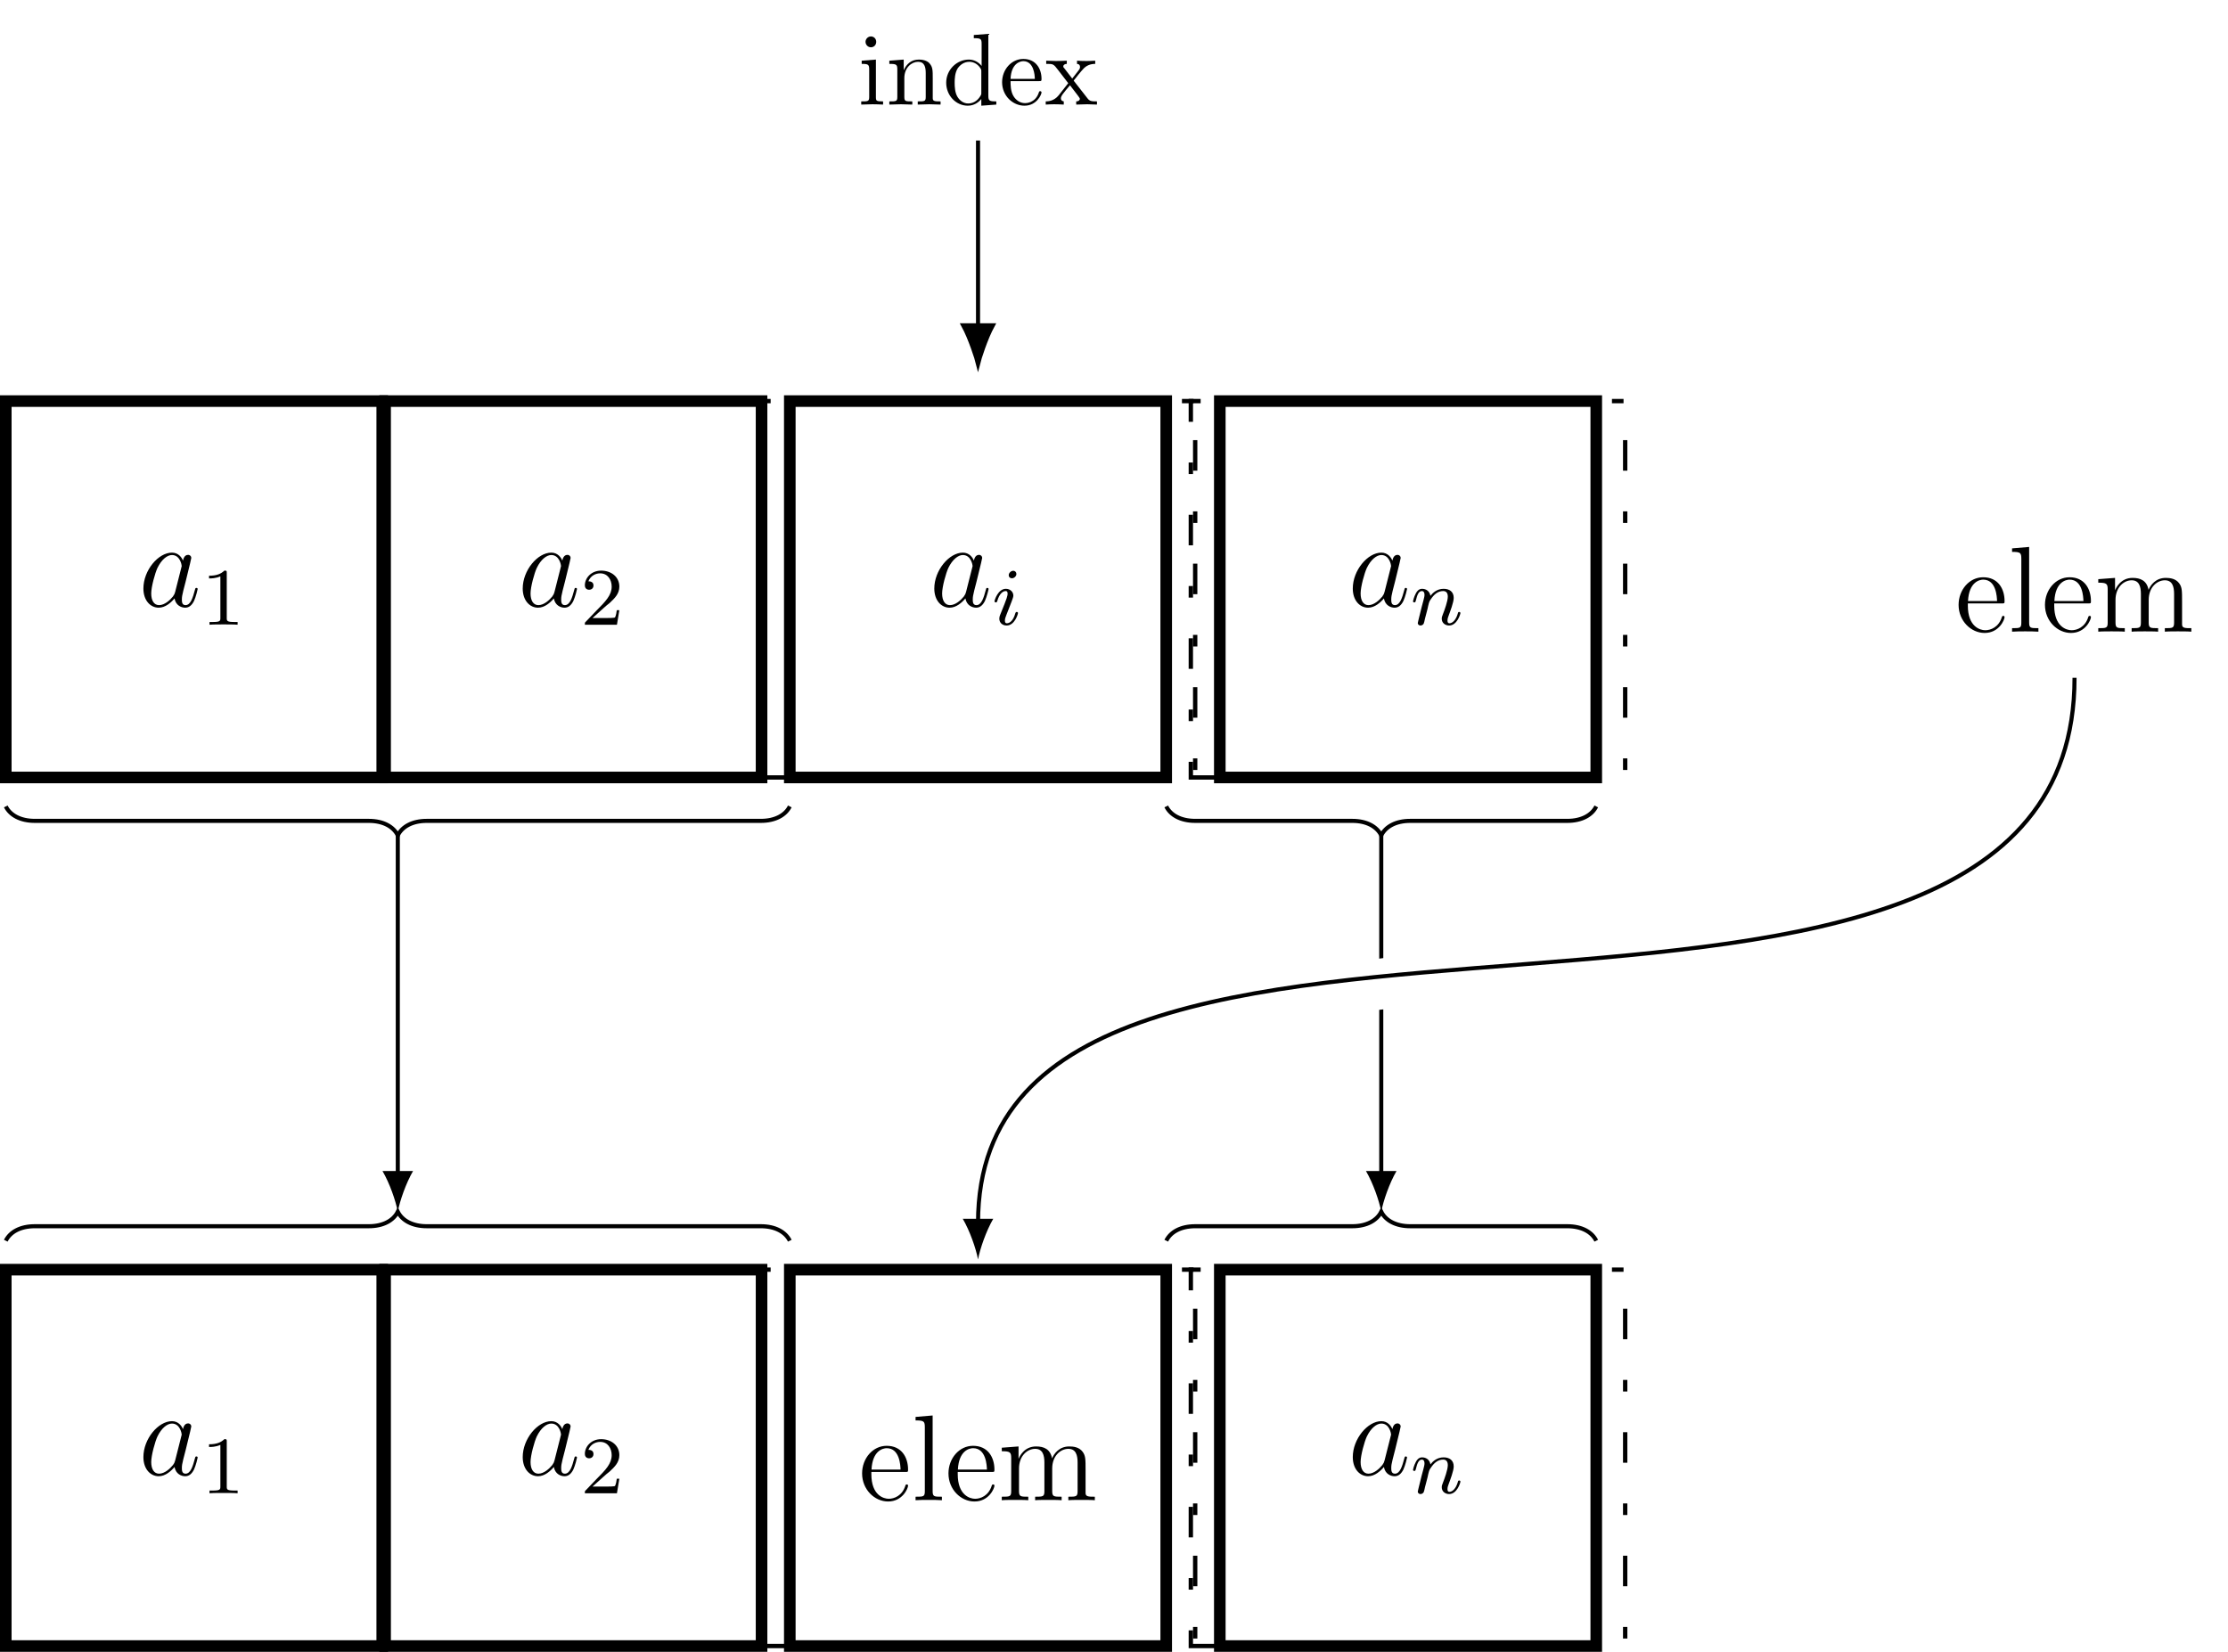
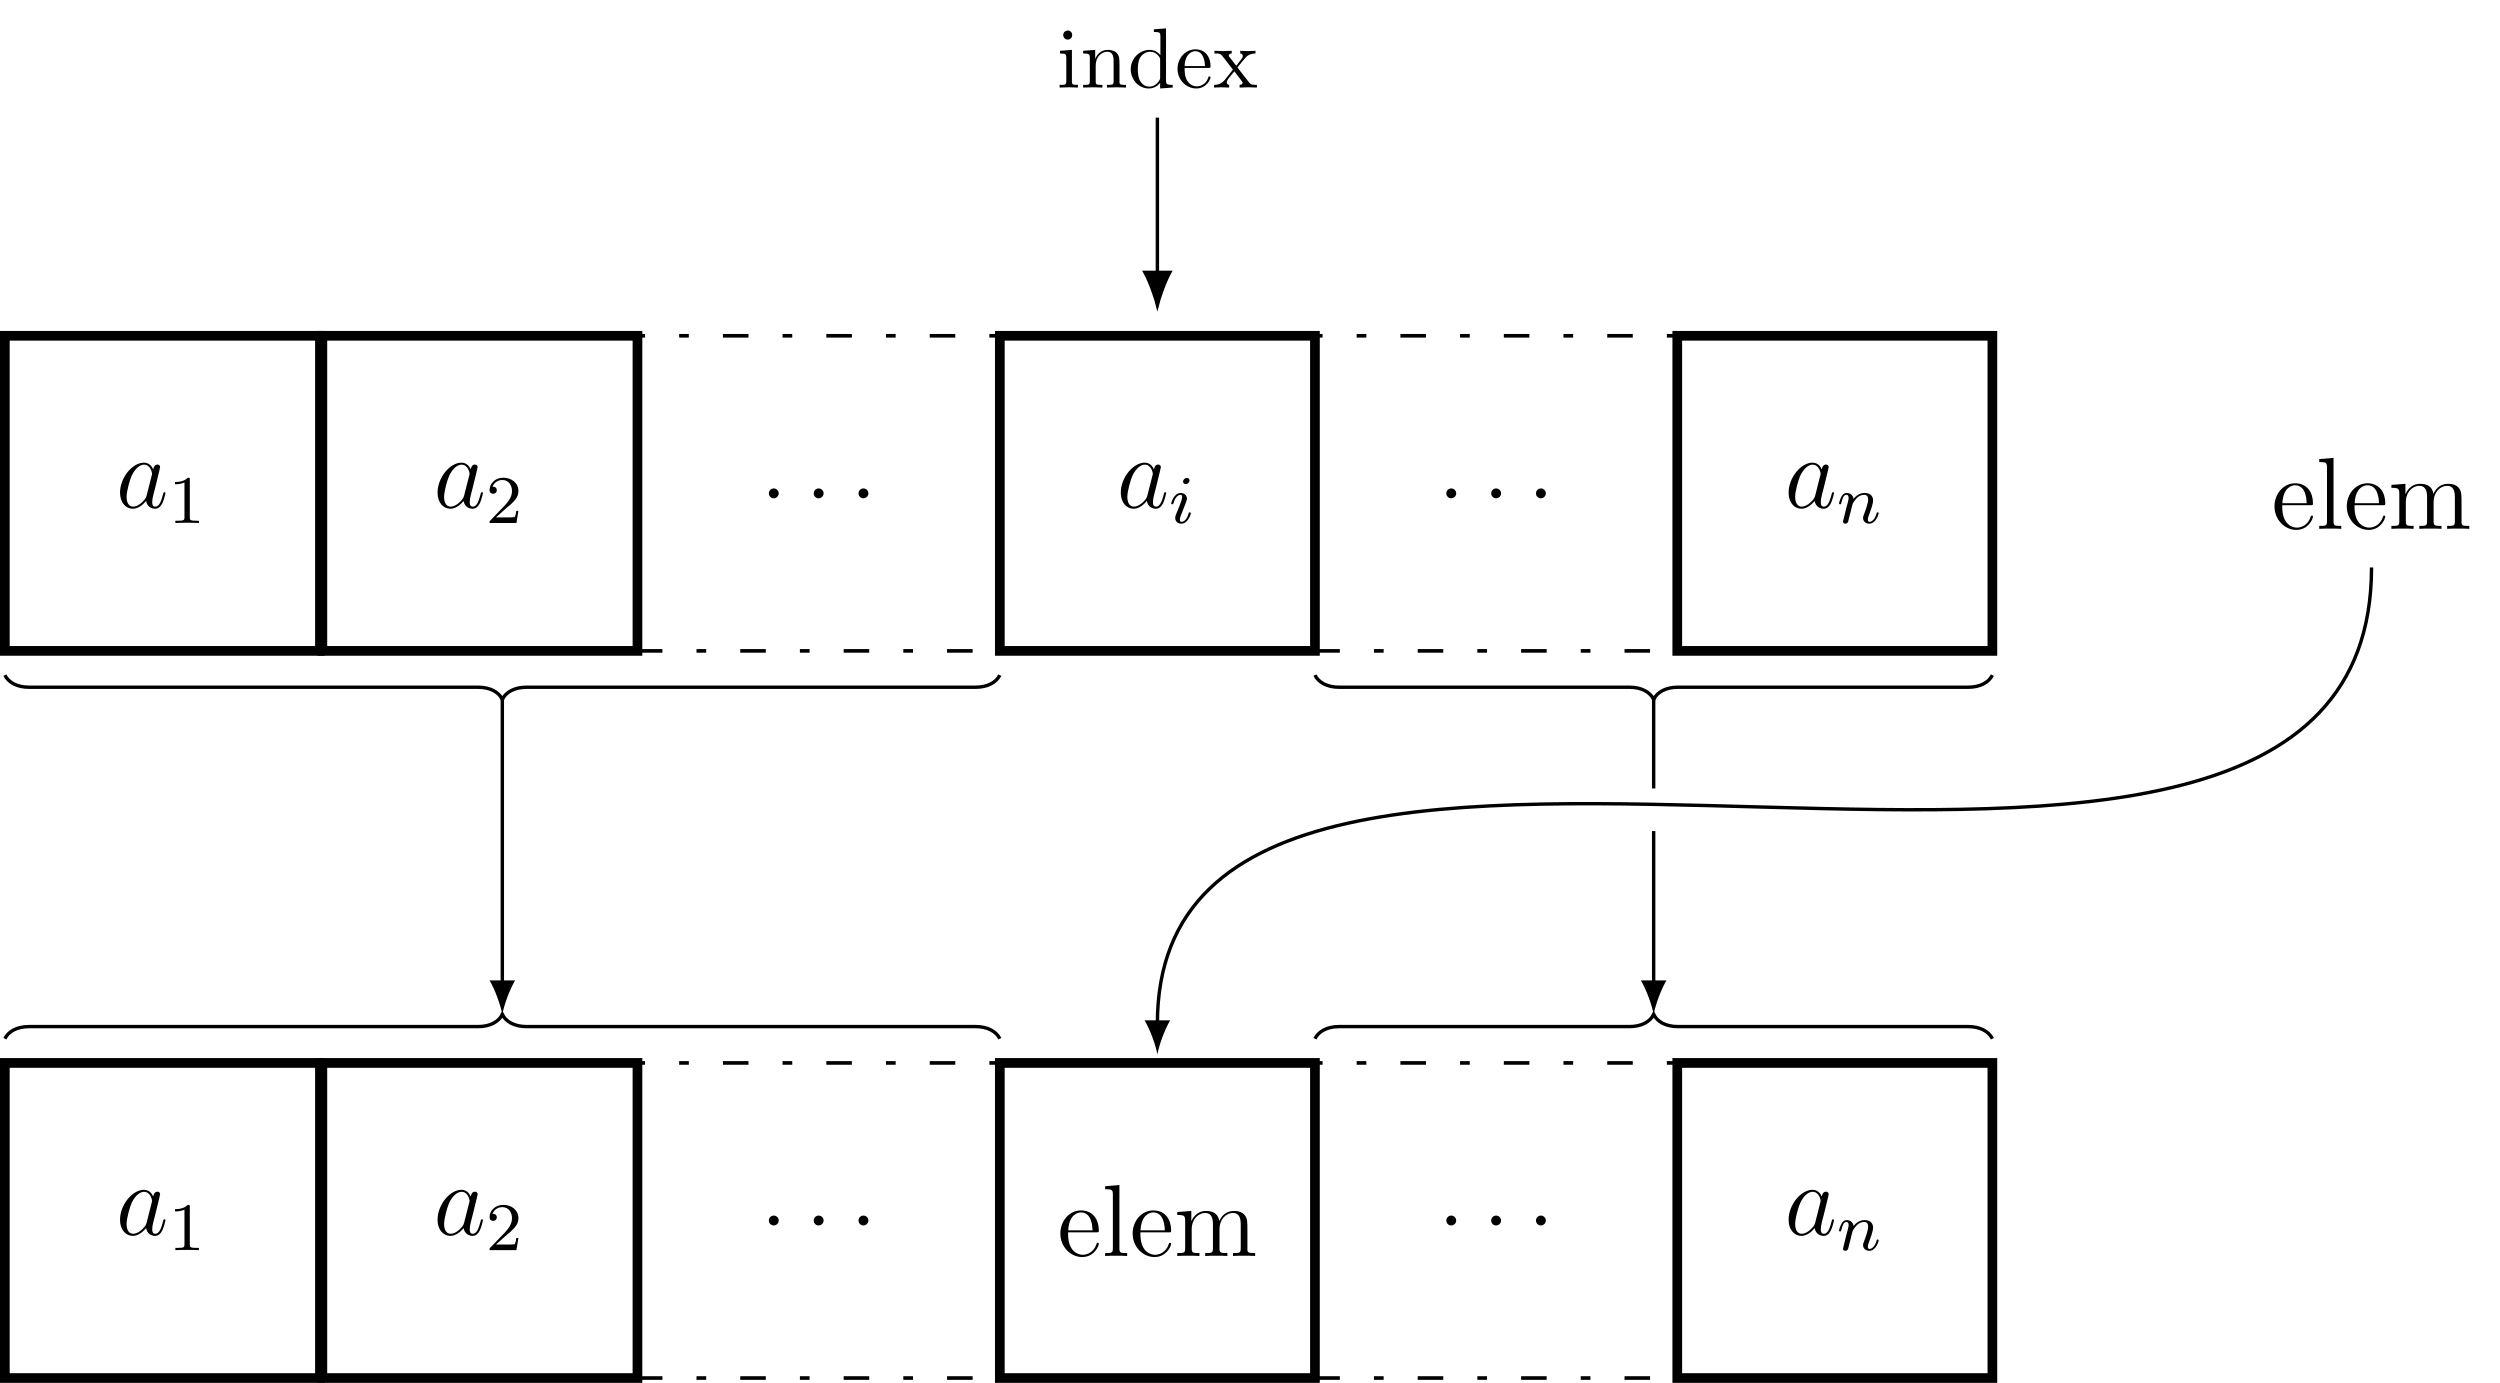
- <svg xmlns="http://www.w3.org/2000/svg" xmlns:xlink="http://www.w3.org/1999/xlink" width="218.105pt" height="161.727pt" viewBox="0 0 218.105 161.727" version="1.1">
+ <svg xmlns="http://www.w3.org/2000/svg" xmlns:xlink="http://www.w3.org/1999/xlink" width="292.373pt" height="161.727pt" viewBox="0 0 292.373 161.727" version="1.1">
  <defs>
    <g>
      <symbol overflow="visible" id="glyph0-0">
        <path style="stroke:none;" d="" />
      </symbol>
      <symbol overflow="visible" id="glyph0-1">
        <path style="stroke:none;" d="M 3.594 -1.422 C 3.531 -1.219 3.531 -1.188 3.375 -0.969 C 3.109 -0.641 2.578 -0.125 2.016 -0.125 C 1.531 -0.125 1.25 -0.562 1.25 -1.266 C 1.25 -1.922 1.625 -3.266 1.859 -3.766 C 2.266 -4.609 2.828 -5.031 3.281 -5.031 C 4.078 -5.031 4.234 -4.047 4.234 -3.953 C 4.234 -3.938 4.203 -3.797 4.188 -3.766 Z M 4.359 -4.484 C 4.234 -4.797 3.906 -5.266 3.281 -5.266 C 1.938 -5.266 0.484 -3.531 0.484 -1.75 C 0.484 -0.578 1.172 0.125 1.984 0.125 C 2.641 0.125 3.203 -0.391 3.531 -0.781 C 3.656 -0.078 4.219 0.125 4.578 0.125 C 4.938 0.125 5.219 -0.094 5.438 -0.531 C 5.625 -0.938 5.797 -1.656 5.797 -1.703 C 5.797 -1.766 5.75 -1.812 5.672 -1.812 C 5.562 -1.812 5.562 -1.75 5.516 -1.578 C 5.328 -0.875 5.109 -0.125 4.609 -0.125 C 4.266 -0.125 4.25 -0.438 4.25 -0.672 C 4.25 -0.938 4.281 -1.078 4.391 -1.547 C 4.469 -1.844 4.531 -2.109 4.625 -2.453 C 5.062 -4.25 5.172 -4.672 5.172 -4.75 C 5.172 -4.906 5.047 -5.047 4.859 -5.047 C 4.484 -5.047 4.391 -4.625 4.359 -4.484 Z M 4.359 -4.484 " />
      </symbol>
      <symbol overflow="visible" id="glyph0-2">
        <path style="stroke:none;" d="M 2.203 -0.578 C 2.203 -0.922 1.906 -1.156 1.625 -1.156 C 1.281 -1.156 1.047 -0.875 1.047 -0.578 C 1.047 -0.234 1.328 0 1.609 0 C 1.953 0 2.203 -0.281 2.203 -0.578 Z M 2.203 -0.578 " />
      </symbol>
      <symbol overflow="visible" id="glyph1-0">
        <path style="stroke:none;" d="" />
      </symbol>
      <symbol overflow="visible" id="glyph1-1">
        <path style="stroke:none;" d="M 2.5 -5.078 C 2.5 -5.297 2.484 -5.297 2.266 -5.297 C 1.938 -4.984 1.516 -4.797 0.766 -4.797 L 0.766 -4.531 C 0.984 -4.531 1.406 -4.531 1.875 -4.734 L 1.875 -0.656 C 1.875 -0.359 1.844 -0.266 1.094 -0.266 L 0.812 -0.266 L 0.812 0 C 1.141 -0.031 1.828 -0.031 2.188 -0.031 C 2.547 -0.031 3.234 -0.031 3.562 0 L 3.562 -0.266 L 3.281 -0.266 C 2.531 -0.266 2.5 -0.359 2.5 -0.656 Z M 2.5 -5.078 " />
      </symbol>
      <symbol overflow="visible" id="glyph1-2">
        <path style="stroke:none;" d="M 2.25 -1.625 C 2.375 -1.75 2.703 -2.016 2.844 -2.125 C 3.328 -2.578 3.797 -3.016 3.797 -3.734 C 3.797 -4.688 3 -5.297 2.016 -5.297 C 1.047 -5.297 0.422 -4.578 0.422 -3.859 C 0.422 -3.469 0.734 -3.422 0.844 -3.422 C 1.016 -3.422 1.266 -3.531 1.266 -3.844 C 1.266 -4.25 0.859 -4.25 0.766 -4.25 C 1 -4.844 1.531 -5.031 1.922 -5.031 C 2.656 -5.031 3.047 -4.406 3.047 -3.734 C 3.047 -2.906 2.469 -2.297 1.516 -1.344 L 0.516 -0.297 C 0.422 -0.219 0.422 -0.203 0.422 0 L 3.562 0 L 3.797 -1.422 L 3.547 -1.422 C 3.531 -1.266 3.469 -0.875 3.375 -0.719 C 3.328 -0.656 2.719 -0.656 2.594 -0.656 L 1.172 -0.656 Z M 2.25 -1.625 " />
      </symbol>
      <symbol overflow="visible" id="glyph2-0">
        <path style="stroke:none;" d="" />
      </symbol>
      <symbol overflow="visible" id="glyph2-1">
        <path style="stroke:none;" d="M 2.375 -4.969 C 2.375 -5.141 2.25 -5.281 2.062 -5.281 C 1.859 -5.281 1.625 -5.078 1.625 -4.844 C 1.625 -4.672 1.75 -4.547 1.938 -4.547 C 2.141 -4.547 2.375 -4.734 2.375 -4.969 Z M 1.219 -2.047 L 0.781 -0.953 C 0.734 -0.828 0.703 -0.734 0.703 -0.594 C 0.703 -0.203 1 0.078 1.422 0.078 C 2.203 0.078 2.531 -1.031 2.531 -1.141 C 2.531 -1.219 2.469 -1.25 2.406 -1.25 C 2.312 -1.25 2.297 -1.188 2.266 -1.109 C 2.094 -0.469 1.766 -0.141 1.438 -0.141 C 1.344 -0.141 1.25 -0.188 1.25 -0.391 C 1.25 -0.594 1.312 -0.734 1.406 -0.984 C 1.484 -1.188 1.562 -1.406 1.656 -1.625 L 1.906 -2.266 C 1.969 -2.453 2.078 -2.703 2.078 -2.844 C 2.078 -3.234 1.75 -3.516 1.344 -3.516 C 0.578 -3.516 0.234 -2.406 0.234 -2.297 C 0.234 -2.219 0.297 -2.188 0.359 -2.188 C 0.469 -2.188 0.469 -2.234 0.5 -2.312 C 0.719 -3.078 1.078 -3.297 1.328 -3.297 C 1.438 -3.297 1.516 -3.25 1.516 -3.031 C 1.516 -2.953 1.5 -2.844 1.422 -2.594 Z M 1.219 -2.047 " />
      </symbol>
      <symbol overflow="visible" id="glyph2-2">
        <path style="stroke:none;" d="M 1.594 -1.312 C 1.625 -1.422 1.703 -1.734 1.719 -1.844 C 1.828 -2.281 1.828 -2.281 2.016 -2.547 C 2.281 -2.938 2.656 -3.297 3.188 -3.297 C 3.469 -3.297 3.641 -3.125 3.641 -2.75 C 3.641 -2.312 3.312 -1.406 3.156 -1.016 C 3.047 -0.75 3.047 -0.703 3.047 -0.594 C 3.047 -0.141 3.422 0.078 3.766 0.078 C 4.547 0.078 4.875 -1.031 4.875 -1.141 C 4.875 -1.219 4.812 -1.25 4.75 -1.25 C 4.656 -1.25 4.641 -1.188 4.625 -1.109 C 4.438 -0.453 4.094 -0.141 3.797 -0.141 C 3.672 -0.141 3.609 -0.219 3.609 -0.406 C 3.609 -0.594 3.672 -0.766 3.75 -0.969 C 3.859 -1.266 4.219 -2.188 4.219 -2.625 C 4.219 -3.234 3.797 -3.516 3.234 -3.516 C 2.578 -3.516 2.172 -3.125 1.938 -2.828 C 1.875 -3.266 1.531 -3.516 1.125 -3.516 C 0.844 -3.516 0.641 -3.328 0.516 -3.078 C 0.312 -2.703 0.234 -2.312 0.234 -2.297 C 0.234 -2.219 0.297 -2.188 0.359 -2.188 C 0.469 -2.188 0.469 -2.219 0.531 -2.438 C 0.625 -2.828 0.766 -3.297 1.094 -3.297 C 1.312 -3.297 1.359 -3.094 1.359 -2.922 C 1.359 -2.766 1.312 -2.625 1.25 -2.359 C 1.234 -2.297 1.109 -1.828 1.078 -1.719 L 0.781 -0.516 C 0.75 -0.391 0.703 -0.203 0.703 -0.172 C 0.703 0.016 0.859 0.078 0.969 0.078 C 1.109 0.078 1.234 -0.016 1.281 -0.109 C 1.312 -0.156 1.375 -0.438 1.406 -0.594 Z M 1.594 -1.312 " />
      </symbol>
      <symbol overflow="visible" id="glyph3-0">
        <path style="stroke:none;" d="" />
      </symbol>
      <symbol overflow="visible" id="glyph3-1">
        <path style="stroke:none;" d="M 4.578 -2.766 C 4.844 -2.766 4.859 -2.766 4.859 -3 C 4.859 -4.203 4.219 -5.328 2.766 -5.328 C 1.406 -5.328 0.359 -4.094 0.359 -2.625 C 0.359 -1.047 1.578 0.125 2.906 0.125 C 4.328 0.125 4.859 -1.172 4.859 -1.422 C 4.859 -1.5 4.812 -1.547 4.734 -1.547 C 4.641 -1.547 4.609 -1.484 4.594 -1.422 C 4.281 -0.422 3.484 -0.141 2.969 -0.141 C 2.469 -0.141 1.266 -0.484 1.266 -2.547 L 1.266 -2.766 Z M 1.281 -3 C 1.375 -4.875 2.422 -5.094 2.766 -5.094 C 4.047 -5.094 4.109 -3.406 4.125 -3 Z M 1.281 -3 " />
      </symbol>
      <symbol overflow="visible" id="glyph3-2">
        <path style="stroke:none;" d="M 2.062 -8.297 L 0.391 -8.156 L 0.391 -7.812 C 1.203 -7.812 1.297 -7.734 1.297 -7.141 L 1.297 -0.891 C 1.297 -0.344 1.172 -0.344 0.391 -0.344 L 0.391 0 C 0.734 -0.031 1.312 -0.031 1.672 -0.031 C 2.031 -0.031 2.625 -0.031 2.969 0 L 2.969 -0.344 C 2.203 -0.344 2.062 -0.344 2.062 -0.891 Z M 2.062 -8.297 " />
      </symbol>
      <symbol overflow="visible" id="glyph3-3">
        <path style="stroke:none;" d="M 8.578 -2.906 C 8.578 -4.016 8.578 -4.344 8.297 -4.734 C 7.953 -5.203 7.391 -5.266 6.984 -5.266 C 5.984 -5.266 5.484 -4.547 5.297 -4.094 C 5.125 -5.016 4.484 -5.266 3.734 -5.266 C 2.562 -5.266 2.109 -4.281 2.016 -4.047 L 2.016 -5.266 L 0.375 -5.141 L 0.375 -4.797 C 1.188 -4.797 1.297 -4.703 1.297 -4.125 L 1.297 -0.891 C 1.297 -0.344 1.156 -0.344 0.375 -0.344 L 0.375 0 C 0.688 -0.031 1.344 -0.031 1.672 -0.031 C 2.016 -0.031 2.672 -0.031 2.969 0 L 2.969 -0.344 C 2.219 -0.344 2.062 -0.344 2.062 -0.891 L 2.062 -3.109 C 2.062 -4.359 2.891 -5.031 3.641 -5.031 C 4.375 -5.031 4.547 -4.422 4.547 -3.688 L 4.547 -0.891 C 4.547 -0.344 4.406 -0.344 3.641 -0.344 L 3.641 0 C 3.938 -0.031 4.594 -0.031 4.922 -0.031 C 5.266 -0.031 5.922 -0.031 6.234 0 L 6.234 -0.344 C 5.469 -0.344 5.312 -0.344 5.312 -0.891 L 5.312 -3.109 C 5.312 -4.359 6.141 -5.031 6.891 -5.031 C 7.625 -5.031 7.797 -4.422 7.797 -3.688 L 7.797 -0.891 C 7.797 -0.344 7.656 -0.344 6.891 -0.344 L 6.891 0 C 7.203 -0.031 7.844 -0.031 8.172 -0.031 C 8.516 -0.031 9.172 -0.031 9.484 0 L 9.484 -0.344 C 8.875 -0.344 8.578 -0.344 8.578 -0.703 Z M 8.578 -2.906 " />
      </symbol>
      <symbol overflow="visible" id="glyph4-0">
        <path style="stroke:none;" d="" />
      </symbol>
      <symbol overflow="visible" id="glyph4-1">
        <path style="stroke:none;" d="M 1.766 -4.406 L 0.375 -4.297 L 0.375 -3.984 C 1.016 -3.984 1.109 -3.922 1.109 -3.438 L 1.109 -0.75 C 1.109 -0.312 1 -0.312 0.328 -0.312 L 0.328 0 C 0.641 -0.016 1.188 -0.031 1.422 -0.031 C 1.781 -0.031 2.125 -0.016 2.469 0 L 2.469 -0.312 C 1.797 -0.312 1.766 -0.359 1.766 -0.75 Z M 1.797 -6.141 C 1.797 -6.453 1.562 -6.672 1.281 -6.672 C 0.969 -6.672 0.75 -6.406 0.75 -6.141 C 0.75 -5.875 0.969 -5.609 1.281 -5.609 C 1.562 -5.609 1.797 -5.828 1.797 -6.141 Z M 1.797 -6.141 " />
      </symbol>
      <symbol overflow="visible" id="glyph4-2">
        <path style="stroke:none;" d="M 1.094 -3.422 L 1.094 -0.75 C 1.094 -0.312 0.984 -0.312 0.312 -0.312 L 0.312 0 C 0.672 -0.016 1.172 -0.031 1.453 -0.031 C 1.703 -0.031 2.219 -0.016 2.562 0 L 2.562 -0.312 C 1.891 -0.312 1.781 -0.312 1.781 -0.75 L 1.781 -2.594 C 1.781 -3.625 2.5 -4.188 3.125 -4.188 C 3.766 -4.188 3.875 -3.656 3.875 -3.078 L 3.875 -0.75 C 3.875 -0.312 3.766 -0.312 3.094 -0.312 L 3.094 0 C 3.438 -0.016 3.953 -0.031 4.219 -0.031 C 4.469 -0.031 5 -0.016 5.328 0 L 5.328 -0.312 C 4.812 -0.312 4.562 -0.312 4.562 -0.609 L 4.562 -2.516 C 4.562 -3.375 4.562 -3.672 4.25 -4.031 C 4.109 -4.203 3.781 -4.406 3.203 -4.406 C 2.469 -4.406 2 -3.984 1.719 -3.359 L 1.719 -4.406 L 0.312 -4.297 L 0.312 -3.984 C 1.016 -3.984 1.094 -3.922 1.094 -3.422 Z M 1.094 -3.422 " />
      </symbol>
      <symbol overflow="visible" id="glyph4-3">
        <path style="stroke:none;" d="M 3.781 -0.547 L 3.781 0.109 L 5.25 0 L 5.25 -0.312 C 4.562 -0.312 4.469 -0.375 4.469 -0.875 L 4.469 -6.922 L 3.047 -6.812 L 3.047 -6.5 C 3.734 -6.5 3.812 -6.438 3.812 -5.938 L 3.812 -3.781 C 3.531 -4.141 3.094 -4.406 2.562 -4.406 C 1.391 -4.406 0.344 -3.422 0.344 -2.141 C 0.344 -0.875 1.312 0.109 2.453 0.109 C 3.094 0.109 3.531 -0.234 3.781 -0.547 Z M 3.781 -3.219 L 3.781 -1.172 C 3.781 -1 3.781 -0.984 3.672 -0.812 C 3.375 -0.328 2.938 -0.109 2.5 -0.109 C 2.047 -0.109 1.688 -0.375 1.453 -0.75 C 1.203 -1.156 1.172 -1.719 1.172 -2.141 C 1.172 -2.5 1.188 -3.094 1.469 -3.547 C 1.688 -3.859 2.062 -4.188 2.609 -4.188 C 2.953 -4.188 3.375 -4.031 3.672 -3.594 C 3.781 -3.422 3.781 -3.406 3.781 -3.219 Z M 3.781 -3.219 " />
      </symbol>
      <symbol overflow="visible" id="glyph4-4">
        <path style="stroke:none;" d="M 1.109 -2.516 C 1.172 -4 2.016 -4.25 2.359 -4.25 C 3.375 -4.25 3.484 -2.906 3.484 -2.516 Z M 1.109 -2.297 L 3.891 -2.297 C 4.109 -2.297 4.141 -2.297 4.141 -2.516 C 4.141 -3.5 3.594 -4.469 2.359 -4.469 C 1.203 -4.469 0.281 -3.438 0.281 -2.188 C 0.281 -0.859 1.328 0.109 2.469 0.109 C 3.688 0.109 4.141 -1 4.141 -1.188 C 4.141 -1.281 4.062 -1.312 4 -1.312 C 3.922 -1.312 3.891 -1.25 3.875 -1.172 C 3.531 -0.141 2.625 -0.141 2.531 -0.141 C 2.031 -0.141 1.641 -0.438 1.406 -0.812 C 1.109 -1.281 1.109 -1.938 1.109 -2.297 Z M 1.109 -2.297 " />
      </symbol>
      <symbol overflow="visible" id="glyph4-5">
        <path style="stroke:none;" d="M 2.859 -2.344 C 3.156 -2.719 3.531 -3.203 3.781 -3.469 C 4.094 -3.828 4.5 -3.984 4.969 -3.984 L 4.969 -4.297 C 4.703 -4.281 4.406 -4.266 4.141 -4.266 C 3.844 -4.266 3.312 -4.281 3.188 -4.297 L 3.188 -3.984 C 3.406 -3.969 3.484 -3.844 3.484 -3.672 C 3.484 -3.516 3.375 -3.391 3.328 -3.328 L 2.719 -2.547 L 1.938 -3.562 C 1.844 -3.656 1.844 -3.672 1.844 -3.734 C 1.844 -3.891 2 -3.984 2.188 -3.984 L 2.188 -4.297 C 1.938 -4.281 1.281 -4.266 1.109 -4.266 C 0.906 -4.266 0.438 -4.281 0.172 -4.297 L 0.172 -3.984 C 0.875 -3.984 0.875 -3.984 1.344 -3.375 L 2.328 -2.094 L 1.391 -0.906 C 0.922 -0.328 0.328 -0.312 0.125 -0.312 L 0.125 0 C 0.375 -0.016 0.688 -0.031 0.953 -0.031 C 1.234 -0.031 1.656 -0.016 1.891 0 L 1.891 -0.312 C 1.672 -0.344 1.609 -0.469 1.609 -0.625 C 1.609 -0.844 1.891 -1.172 2.5 -1.891 L 3.266 -0.891 C 3.344 -0.781 3.469 -0.625 3.469 -0.562 C 3.469 -0.469 3.375 -0.312 3.109 -0.312 L 3.109 0 C 3.406 -0.016 3.969 -0.031 4.188 -0.031 C 4.453 -0.031 4.844 -0.016 5.141 0 L 5.141 -0.312 C 4.609 -0.312 4.422 -0.328 4.203 -0.625 Z M 2.859 -2.344 " />
      </symbol>
    </g>
    <clipPath id="clip1">
      <path d="M 0 124 L 38 124 L 38 161.727 L 0 161.727 Z M 0 124 " />
    </clipPath>
    <clipPath id="clip2">
      <path d="M 0 123 L 38 123 L 38 161.727 L 0 161.727 Z M 0 123 " />
    </clipPath>
    <clipPath id="clip3">
      <path d="M 37 124 L 75 124 L 75 161.727 L 37 161.727 Z M 37 124 " />
    </clipPath>
    <clipPath id="clip4">
      <path d="M 37 123 L 76 123 L 76 161.727 L 37 161.727 Z M 37 123 " />
    </clipPath>
    <clipPath id="clip5">
      <path d="M 74 124 L 118 124 L 118 161.727 L 74 161.727 Z M 74 124 " />
    </clipPath>
    <clipPath id="clip6">
-       <path d="M 77 124 L 115 124 L 115 161.727 L 77 161.727 Z M 77 124 " />
+       <path d="M 116 124 L 154 124 L 154 161.727 L 116 161.727 Z M 116 124 " />
    </clipPath>
    <clipPath id="clip7">
-       <path d="M 76 123 L 115 123 L 115 161.727 L 76 161.727 Z M 76 123 " />
+       <path d="M 116 123 L 155 123 L 155 161.727 L 116 161.727 Z M 116 123 " />
    </clipPath>
    <clipPath id="clip8">
-       <path d="M 116 124 L 160 124 L 160 161.727 L 116 161.727 Z M 116 124 " />
+       <path d="M 153 124 L 197 124 L 197 161.727 L 153 161.727 Z M 153 124 " />
    </clipPath>
    <clipPath id="clip9">
-       <path d="M 119 124 L 157 124 L 157 161.727 L 119 161.727 Z M 119 124 " />
+       <path d="M 196 124 L 234 124 L 234 161.727 L 196 161.727 Z M 196 124 " />
    </clipPath>
    <clipPath id="clip10">
-       <path d="M 118 123 L 157 123 L 157 161.727 L 118 161.727 Z M 118 123 " />
+       <path d="M 195 123 L 234 123 L 234 161.727 L 195 161.727 Z M 195 123 " />
    </clipPath>
    <clipPath id="clip11">
-       <path d="M 25 0 L 218.105 0 L 218.105 161.727 L 25 161.727 Z M 25 0 " />
+       <path d="M 64 0 L 292.371 0 L 292.371 161.727 L 64 161.727 Z M 64 0 " />
    </clipPath>
  </defs>
  <g id="surface1">
    <path style="fill-rule:nonzero;fill:rgb(100%,100%,100%);fill-opacity:1;stroke-width:1.134;stroke-linecap:butt;stroke-linejoin:miter;stroke:rgb(0%,0%,0%);stroke-opacity:1;stroke-miterlimit:10;" d="M -18.426 -18.426 L 18.426 -18.426 L 18.426 18.425 L -18.426 18.425 Z M -18.426 -18.426 " transform="matrix(1,0,0,-1,18.992,57.695)" />
    <g style="fill:rgb(0%,0%,0%);fill-opacity:1;">
      <use xlink:href="#glyph0-1" x="13.554" y="59.373" />
    </g>
    <g style="fill:rgb(0%,0%,0%);fill-opacity:1;">
      <use xlink:href="#glyph1-1" x="19.698" y="61.166" />
    </g>
    <path style="fill-rule:nonzero;fill:rgb(100%,100%,100%);fill-opacity:1;stroke-width:1.134;stroke-linecap:butt;stroke-linejoin:miter;stroke:rgb(0%,0%,0%);stroke-opacity:1;stroke-miterlimit:10;" d="M -18.427 -18.426 L 18.425 -18.426 L 18.425 18.425 L -18.427 18.425 Z M -18.427 -18.426 " transform="matrix(1,0,0,-1,56.126,57.695)" />
    <g style="fill:rgb(0%,0%,0%);fill-opacity:1;">
      <use xlink:href="#glyph0-1" x="50.687" y="59.373" />
    </g>
    <g style="fill:rgb(0%,0%,0%);fill-opacity:1;">
      <use xlink:href="#glyph1-2" x="56.832" y="61.166" />
    </g>
    <path style="fill:none;stroke-width:0.425;stroke-linecap:butt;stroke-linejoin:miter;stroke:rgb(0%,0%,0%);stroke-opacity:1;stroke-dasharray:2.989,3.985,1.134,3.985;stroke-miterlimit:10;" d="M -21.26 -18.426 L 21.26 -18.426 L 21.26 18.425 L -21.26 18.425 Z M -21.26 -18.426 " transform="matrix(1,0,0,-1,95.74,57.695)" />
    <g style="fill:rgb(0%,0%,0%);fill-opacity:1;">
      <use xlink:href="#glyph0-2" x="88.87" y="58.277" />
    </g>
    <g style="fill:rgb(0%,0%,0%);fill-opacity:1;">
      <use xlink:href="#glyph0-2" x="94.118" y="58.277" />
    </g>
    <g style="fill:rgb(0%,0%,0%);fill-opacity:1;">
      <use xlink:href="#glyph0-2" x="99.355" y="58.277" />
    </g>
-     <path style="fill-rule:nonzero;fill:rgb(100%,100%,100%);fill-opacity:1;stroke-width:1.134;stroke-linecap:butt;stroke-linejoin:miter;stroke:rgb(0%,0%,0%);stroke-opacity:1;stroke-miterlimit:10;" d="M -18.424 -18.426 L 18.424 -18.426 L 18.424 18.425 L -18.424 18.425 Z M -18.424 -18.426 " transform="matrix(1,0,0,-1,95.74,57.695)" />
-     <g style="fill:rgb(0%,0%,0%);fill-opacity:1;">
-       <use xlink:href="#glyph0-1" x="90.977" y="59.373" />
-     </g>
-     <g style="fill:rgb(0%,0%,0%);fill-opacity:1;">
-       <use xlink:href="#glyph2-1" x="97.122" y="61.166" />
-     </g>
-     <path style="fill:none;stroke-width:0.425;stroke-linecap:butt;stroke-linejoin:miter;stroke:rgb(0%,0%,0%);stroke-opacity:1;stroke-dasharray:2.989,3.985,1.134,3.985;stroke-miterlimit:10;" d="M -21.261 -18.426 L 21.259 -18.426 L 21.259 18.425 L -21.261 18.425 Z M -21.261 -18.426 " transform="matrix(1,0,0,-1,137.835,57.695)" />
-     <g style="fill:rgb(0%,0%,0%);fill-opacity:1;">
-       <use xlink:href="#glyph0-2" x="130.965" y="58.277" />
-     </g>
-     <g style="fill:rgb(0%,0%,0%);fill-opacity:1;">
-       <use xlink:href="#glyph0-2" x="136.213" y="58.277" />
-     </g>
-     <g style="fill:rgb(0%,0%,0%);fill-opacity:1;">
-       <use xlink:href="#glyph0-2" x="141.45" y="58.277" />
-     </g>
-     <path style="fill-rule:nonzero;fill:rgb(100%,100%,100%);fill-opacity:1;stroke-width:1.134;stroke-linecap:butt;stroke-linejoin:miter;stroke:rgb(0%,0%,0%);stroke-opacity:1;stroke-miterlimit:10;" d="M -18.425 -18.426 L 18.427 -18.426 L 18.427 18.425 L -18.425 18.425 Z M -18.425 -18.426 " transform="matrix(1,0,0,-1,137.835,57.695)" />
-     <g style="fill:rgb(0%,0%,0%);fill-opacity:1;">
-       <use xlink:href="#glyph0-1" x="131.944" y="59.373" />
-     </g>
-     <g style="fill:rgb(0%,0%,0%);fill-opacity:1;">
-       <use xlink:href="#glyph2-2" x="138.089" y="61.166" />
-     </g>
-     <g style="fill:rgb(0%,0%,0%);fill-opacity:1;">
-       <use xlink:href="#glyph3-1" x="191.373" y="61.847" />
-       <use xlink:href="#glyph3-2" x="196.576" y="61.847" />
-       <use xlink:href="#glyph3-1" x="199.828" y="61.847" />
-       <use xlink:href="#glyph3-3" x="205.031" y="61.847" />
-     </g>
-     <path style="fill:none;stroke-width:0.399;stroke-linecap:butt;stroke-linejoin:miter;stroke:rgb(0%,0%,0%);stroke-opacity:1;stroke-miterlimit:10;" d="M 16.088 25.843 L 16.088 43.937 " transform="matrix(1,0,0,-1,79.654,57.695)" />
-     <path style="fill-rule:nonzero;fill:rgb(0%,0%,0%);fill-opacity:1;stroke-width:0.399;stroke-linecap:butt;stroke-linejoin:miter;stroke:rgb(0%,0%,0%);stroke-opacity:1;stroke-miterlimit:10;" d="M 3.761 0.001 C 3.3 0.115 1.269 0.751 -0 1.447 L -0 -1.448 C 1.269 -0.753 3.3 -0.112 3.761 0.001 Z M 3.761 0.001 " transform="matrix(0,1,1,0,95.7409,31.85203)" />
-     <g style="fill:rgb(0%,0%,0%);fill-opacity:1;">
-       <use xlink:href="#glyph4-1" x="83.979" y="10.239" />
-       <use xlink:href="#glyph4-2" x="86.747" y="10.239" />
-       <use xlink:href="#glyph4-3" x="92.282" y="10.239" />
-       <use xlink:href="#glyph4-4" x="97.817" y="10.239" />
-       <use xlink:href="#glyph4-5" x="102.244" y="10.239" />
+     <path style="fill-rule:nonzero;fill:rgb(100%,100%,100%);fill-opacity:1;stroke-width:1.134;stroke-linecap:butt;stroke-linejoin:miter;stroke:rgb(0%,0%,0%);stroke-opacity:1;stroke-miterlimit:10;" d="M -18.424 -18.426 L 18.427 -18.426 L 18.427 18.425 L -18.424 18.425 Z M -18.424 -18.426 " transform="matrix(1,0,0,-1,135.354,57.695)" />
+     <g style="fill:rgb(0%,0%,0%);fill-opacity:1;">
+       <use xlink:href="#glyph0-1" x="130.591" y="59.373" />
+     </g>
+     <g style="fill:rgb(0%,0%,0%);fill-opacity:1;">
+       <use xlink:href="#glyph2-1" x="136.736" y="61.166" />
+     </g>
+     <path style="fill:none;stroke-width:0.425;stroke-linecap:butt;stroke-linejoin:miter;stroke:rgb(0%,0%,0%);stroke-opacity:1;stroke-dasharray:2.989,3.985,1.134,3.985;stroke-miterlimit:10;" d="M -21.262 -18.426 L 21.261 -18.426 L 21.261 18.425 L -21.262 18.425 Z M -21.262 -18.426 " transform="matrix(1,0,0,-1,174.969,57.695)" />
+     <g style="fill:rgb(0%,0%,0%);fill-opacity:1;">
+       <use xlink:href="#glyph0-2" x="168.099" y="58.277" />
+     </g>
+     <g style="fill:rgb(0%,0%,0%);fill-opacity:1;">
+       <use xlink:href="#glyph0-2" x="173.347" y="58.277" />
+     </g>
+     <g style="fill:rgb(0%,0%,0%);fill-opacity:1;">
+       <use xlink:href="#glyph0-2" x="178.584" y="58.277" />
+     </g>
+     <path style="fill-rule:nonzero;fill:rgb(100%,100%,100%);fill-opacity:1;stroke-width:1.134;stroke-linecap:butt;stroke-linejoin:miter;stroke:rgb(0%,0%,0%);stroke-opacity:1;stroke-miterlimit:10;" d="M -18.427 -18.426 L 18.425 -18.426 L 18.425 18.425 L -18.427 18.425 Z M -18.427 -18.426 " transform="matrix(1,0,0,-1,214.583,57.695)" />
+     <g style="fill:rgb(0%,0%,0%);fill-opacity:1;">
+       <use xlink:href="#glyph0-1" x="208.692" y="59.373" />
+     </g>
+     <g style="fill:rgb(0%,0%,0%);fill-opacity:1;">
+       <use xlink:href="#glyph2-2" x="214.837" y="61.166" />
+     </g>
+     <g style="fill:rgb(0%,0%,0%);fill-opacity:1;">
+       <use xlink:href="#glyph3-1" x="265.64" y="61.847" />
+       <use xlink:href="#glyph3-2" x="270.843" y="61.847" />
+       <use xlink:href="#glyph3-1" x="274.095" y="61.847" />
+       <use xlink:href="#glyph3-3" x="279.298" y="61.847" />
+     </g>
+     <path style="fill:none;stroke-width:0.399;stroke-linecap:butt;stroke-linejoin:miter;stroke:rgb(0%,0%,0%);stroke-opacity:1;stroke-miterlimit:10;" d="M 18.568 25.843 L 18.568 43.937 " transform="matrix(1,0,0,-1,116.787,57.695)" />
+     <path style="fill-rule:nonzero;fill:rgb(0%,0%,0%);fill-opacity:1;stroke-width:0.399;stroke-linecap:butt;stroke-linejoin:miter;stroke:rgb(0%,0%,0%);stroke-opacity:1;stroke-miterlimit:10;" d="M 3.761 0.001 C 3.3 0.115 1.269 0.751 -0 1.447 L -0 -1.448 C 1.269 -0.753 3.3 -0.112 3.761 0.001 Z M 3.761 0.001 " transform="matrix(0,1,1,0,135.3542,31.85203)" />
+     <g style="fill:rgb(0%,0%,0%);fill-opacity:1;">
+       <use xlink:href="#glyph4-1" x="123.593" y="10.239" />
+       <use xlink:href="#glyph4-2" x="126.361" y="10.239" />
+       <use xlink:href="#glyph4-3" x="131.896" y="10.239" />
+       <use xlink:href="#glyph4-4" x="137.431" y="10.239" />
+       <use xlink:href="#glyph4-5" x="141.858" y="10.239" />
    </g>
    <g clip-path="url(#clip1)" clip-rule="nonzero">
      <path style=" stroke:none;fill-rule:nonzero;fill:rgb(100%,100%,100%);fill-opacity:1;" d="M 0.566 161.16 L 37.418 161.16 L 37.418 124.309 L 0.566 124.309 Z M 0.566 161.16 " />
    </g>
    <g clip-path="url(#clip2)" clip-rule="nonzero">
      <path style="fill:none;stroke-width:1.134;stroke-linecap:butt;stroke-linejoin:miter;stroke:rgb(0%,0%,0%);stroke-opacity:1;stroke-miterlimit:10;" d="M -18.426 -18.425 L 18.426 -18.425 L 18.426 18.426 L -18.426 18.426 Z M -18.426 -18.425 " transform="matrix(1,0,0,-1,18.992,142.735)" />
    </g>
    <g style="fill:rgb(0%,0%,0%);fill-opacity:1;">
      <use xlink:href="#glyph0-1" x="13.554" y="144.412" />
    </g>
    <g style="fill:rgb(0%,0%,0%);fill-opacity:1;">
      <use xlink:href="#glyph1-1" x="19.698" y="146.205" />
    </g>
    <g clip-path="url(#clip3)" clip-rule="nonzero">
      <path style=" stroke:none;fill-rule:nonzero;fill:rgb(100%,100%,100%);fill-opacity:1;" d="M 37.699 161.16 L 74.551 161.16 L 74.551 124.309 L 37.699 124.309 Z M 37.699 161.16 " />
    </g>
    <g clip-path="url(#clip4)" clip-rule="nonzero">
      <path style="fill:none;stroke-width:1.134;stroke-linecap:butt;stroke-linejoin:miter;stroke:rgb(0%,0%,0%);stroke-opacity:1;stroke-miterlimit:10;" d="M -18.427 -18.425 L 18.425 -18.425 L 18.425 18.426 L -18.427 18.426 Z M -18.427 -18.425 " transform="matrix(1,0,0,-1,56.126,142.735)" />
    </g>
    <g style="fill:rgb(0%,0%,0%);fill-opacity:1;">
      <use xlink:href="#glyph0-1" x="50.687" y="144.412" />
    </g>
    <g style="fill:rgb(0%,0%,0%);fill-opacity:1;">
      <use xlink:href="#glyph1-2" x="56.832" y="146.205" />
    </g>
    <g clip-path="url(#clip5)" clip-rule="nonzero">
      <path style="fill:none;stroke-width:0.425;stroke-linecap:butt;stroke-linejoin:miter;stroke:rgb(0%,0%,0%);stroke-opacity:1;stroke-dasharray:2.989,3.985,1.134,3.985;stroke-miterlimit:10;" d="M -21.26 -18.425 L 21.26 -18.425 L 21.26 18.426 L -21.26 18.426 Z M -21.26 -18.425 " transform="matrix(1,0,0,-1,95.74,142.735)" />
    </g>
    <g style="fill:rgb(0%,0%,0%);fill-opacity:1;">
      <use xlink:href="#glyph0-2" x="88.87" y="143.316" />
    </g>
    <g style="fill:rgb(0%,0%,0%);fill-opacity:1;">
      <use xlink:href="#glyph0-2" x="94.118" y="143.316" />
    </g>
    <g style="fill:rgb(0%,0%,0%);fill-opacity:1;">
      <use xlink:href="#glyph0-2" x="99.355" y="143.316" />
    </g>
    <g clip-path="url(#clip6)" clip-rule="nonzero">
-       <path style=" stroke:none;fill-rule:nonzero;fill:rgb(100%,100%,100%);fill-opacity:1;" d="M 77.316 161.16 L 114.164 161.16 L 114.164 124.309 L 77.316 124.309 Z M 77.316 161.16 " />
+       <path style=" stroke:none;fill-rule:nonzero;fill:rgb(100%,100%,100%);fill-opacity:1;" d="M 116.93 161.16 L 153.781 161.16 L 153.781 124.309 L 116.93 124.309 Z M 116.93 161.16 " />
    </g>
    <g clip-path="url(#clip7)" clip-rule="nonzero">
-       <path style="fill:none;stroke-width:1.134;stroke-linecap:butt;stroke-linejoin:miter;stroke:rgb(0%,0%,0%);stroke-opacity:1;stroke-miterlimit:10;" d="M -18.424 -18.425 L 18.424 -18.425 L 18.424 18.426 L -18.424 18.426 Z M -18.424 -18.425 " transform="matrix(1,0,0,-1,95.74,142.735)" />
-     </g>
-     <g style="fill:rgb(0%,0%,0%);fill-opacity:1;">
-       <use xlink:href="#glyph3-1" x="84.034" y="146.886" />
-       <use xlink:href="#glyph3-2" x="89.237" y="146.886" />
-       <use xlink:href="#glyph3-1" x="92.489" y="146.886" />
-       <use xlink:href="#glyph3-3" x="97.692" y="146.886" />
+       <path style="fill:none;stroke-width:1.134;stroke-linecap:butt;stroke-linejoin:miter;stroke:rgb(0%,0%,0%);stroke-opacity:1;stroke-miterlimit:10;" d="M -18.424 -18.425 L 18.427 -18.425 L 18.427 18.426 L -18.424 18.426 Z M -18.424 -18.425 " transform="matrix(1,0,0,-1,135.354,142.735)" />
+     </g>
+     <g style="fill:rgb(0%,0%,0%);fill-opacity:1;">
+       <use xlink:href="#glyph3-1" x="123.648" y="146.886" />
+       <use xlink:href="#glyph3-2" x="128.851" y="146.886" />
+       <use xlink:href="#glyph3-1" x="132.103" y="146.886" />
+       <use xlink:href="#glyph3-3" x="137.306" y="146.886" />
    </g>
    <g clip-path="url(#clip8)" clip-rule="nonzero">
-       <path style="fill:none;stroke-width:0.425;stroke-linecap:butt;stroke-linejoin:miter;stroke:rgb(0%,0%,0%);stroke-opacity:1;stroke-dasharray:2.989,3.985,1.134,3.985;stroke-miterlimit:10;" d="M -21.261 -18.425 L 21.259 -18.425 L 21.259 18.426 L -21.261 18.426 Z M -21.261 -18.425 " transform="matrix(1,0,0,-1,137.835,142.735)" />
-     </g>
-     <g style="fill:rgb(0%,0%,0%);fill-opacity:1;">
-       <use xlink:href="#glyph0-2" x="130.965" y="143.316" />
-     </g>
-     <g style="fill:rgb(0%,0%,0%);fill-opacity:1;">
-       <use xlink:href="#glyph0-2" x="136.213" y="143.316" />
-     </g>
-     <g style="fill:rgb(0%,0%,0%);fill-opacity:1;">
-       <use xlink:href="#glyph0-2" x="141.45" y="143.316" />
+       <path style="fill:none;stroke-width:0.425;stroke-linecap:butt;stroke-linejoin:miter;stroke:rgb(0%,0%,0%);stroke-opacity:1;stroke-dasharray:2.989,3.985,1.134,3.985;stroke-miterlimit:10;" d="M -21.262 -18.425 L 21.261 -18.425 L 21.261 18.426 L -21.262 18.426 Z M -21.262 -18.425 " transform="matrix(1,0,0,-1,174.969,142.735)" />
+     </g>
+     <g style="fill:rgb(0%,0%,0%);fill-opacity:1;">
+       <use xlink:href="#glyph0-2" x="168.099" y="143.316" />
+     </g>
+     <g style="fill:rgb(0%,0%,0%);fill-opacity:1;">
+       <use xlink:href="#glyph0-2" x="173.347" y="143.316" />
+     </g>
+     <g style="fill:rgb(0%,0%,0%);fill-opacity:1;">
+       <use xlink:href="#glyph0-2" x="178.584" y="143.316" />
    </g>
    <g clip-path="url(#clip9)" clip-rule="nonzero">
-       <path style=" stroke:none;fill-rule:nonzero;fill:rgb(100%,100%,100%);fill-opacity:1;" d="M 119.41 161.16 L 156.262 161.16 L 156.262 124.309 L 119.41 124.309 Z M 119.41 161.16 " />
+       <path style=" stroke:none;fill-rule:nonzero;fill:rgb(100%,100%,100%);fill-opacity:1;" d="M 196.156 161.16 L 233.008 161.16 L 233.008 124.309 L 196.156 124.309 Z M 196.156 161.16 " />
    </g>
    <g clip-path="url(#clip10)" clip-rule="nonzero">
-       <path style="fill:none;stroke-width:1.134;stroke-linecap:butt;stroke-linejoin:miter;stroke:rgb(0%,0%,0%);stroke-opacity:1;stroke-miterlimit:10;" d="M -18.425 -18.425 L 18.427 -18.425 L 18.427 18.426 L -18.425 18.426 Z M -18.425 -18.425 " transform="matrix(1,0,0,-1,137.835,142.735)" />
-     </g>
-     <g style="fill:rgb(0%,0%,0%);fill-opacity:1;">
-       <use xlink:href="#glyph0-1" x="131.944" y="144.412" />
-     </g>
-     <g style="fill:rgb(0%,0%,0%);fill-opacity:1;">
-       <use xlink:href="#glyph2-2" x="138.089" y="146.205" />
-     </g>
-     <path style="fill:none;stroke-width:0.399;stroke-linecap:butt;stroke-linejoin:miter;stroke:rgb(0%,0%,0%);stroke-opacity:1;stroke-miterlimit:10;" d="M -79.088 -21.262 C -78.662 -22.11 -77.67 -22.676 -76.252 -22.676 L -43.549 -22.676 C -42.131 -22.676 -41.138 -23.242 -40.713 -24.094 C -40.287 -23.242 -39.295 -22.676 -37.877 -22.676 L -5.174 -22.676 C -3.756 -22.676 -2.763 -22.11 -2.338 -21.262 " transform="matrix(1,0,0,-1,79.654,57.695)" />
-     <path style="fill:none;stroke-width:0.399;stroke-linecap:butt;stroke-linejoin:miter;stroke:rgb(0%,0%,0%);stroke-opacity:1;stroke-miterlimit:10;" d="M -79.088 -63.782 C -78.662 -62.93 -77.67 -62.364 -76.252 -62.364 L -43.549 -62.364 C -42.131 -62.364 -41.138 -61.797 -40.713 -60.946 C -40.287 -61.797 -39.295 -62.364 -37.877 -62.364 L -5.174 -62.364 C -3.756 -62.364 -2.763 -62.93 -2.338 -63.782 " transform="matrix(1,0,0,-1,79.654,57.695)" />
-     <path style="fill:none;stroke-width:0.399;stroke-linecap:butt;stroke-linejoin:miter;stroke:rgb(0%,0%,0%);stroke-opacity:1;stroke-miterlimit:10;" d="M -40.713 -24.094 C -40.713 -37.219 -40.713 -47.821 -40.713 -57.36 " transform="matrix(1,0,0,-1,79.654,57.695)" />
-     <path style=" stroke:none;fill-rule:nonzero;fill:rgb(0%,0%,0%);fill-opacity:1;" d="M 38.941 118.641 C 39.141 117.578 39.738 115.852 40.434 114.656 L 37.445 114.656 C 38.145 115.852 38.742 117.578 38.941 118.641 " />
-     <path style="fill:none;stroke-width:0.399;stroke-linecap:butt;stroke-linejoin:miter;stroke:rgb(0%,0%,0%);stroke-opacity:1;stroke-miterlimit:10;" d="M 34.514 -21.262 C 34.936 -22.11 35.928 -22.676 37.346 -22.676 L 52.725 -22.676 C 54.143 -22.676 55.135 -23.242 55.561 -24.094 C 55.987 -23.242 56.979 -22.676 58.393 -22.676 L 73.772 -22.676 C 75.19 -22.676 76.182 -22.11 76.608 -21.262 " transform="matrix(1,0,0,-1,79.654,57.695)" />
-     <path style="fill:none;stroke-width:0.399;stroke-linecap:butt;stroke-linejoin:miter;stroke:rgb(0%,0%,0%);stroke-opacity:1;stroke-miterlimit:10;" d="M 34.514 -63.782 C 34.936 -62.93 35.928 -62.364 37.346 -62.364 L 52.725 -62.364 C 54.143 -62.364 55.135 -61.797 55.561 -60.946 C 55.987 -61.797 56.979 -62.364 58.393 -62.364 L 73.772 -62.364 C 75.19 -62.364 76.182 -62.93 76.608 -63.782 " transform="matrix(1,0,0,-1,79.654,57.695)" />
-     <path style="fill:none;stroke-width:0.399;stroke-linecap:butt;stroke-linejoin:miter;stroke:rgb(0%,0%,0%);stroke-opacity:1;stroke-miterlimit:10;" d="M 55.561 -24.094 C 55.561 -37.219 55.561 -47.821 55.561 -57.36 " transform="matrix(1,0,0,-1,79.654,57.695)" />
-     <path style=" stroke:none;fill-rule:nonzero;fill:rgb(0%,0%,0%);fill-opacity:1;" d="M 135.215 118.641 C 135.414 117.578 136.012 115.852 136.707 114.656 L 133.719 114.656 C 134.418 115.852 135.016 117.578 135.215 118.641 " />
+       <path style="fill:none;stroke-width:1.134;stroke-linecap:butt;stroke-linejoin:miter;stroke:rgb(0%,0%,0%);stroke-opacity:1;stroke-miterlimit:10;" d="M -18.427 -18.425 L 18.425 -18.425 L 18.425 18.426 L -18.427 18.426 Z M -18.427 -18.425 " transform="matrix(1,0,0,-1,214.583,142.735)" />
+     </g>
+     <g style="fill:rgb(0%,0%,0%);fill-opacity:1;">
+       <use xlink:href="#glyph0-1" x="208.692" y="144.412" />
+     </g>
+     <g style="fill:rgb(0%,0%,0%);fill-opacity:1;">
+       <use xlink:href="#glyph2-2" x="214.837" y="146.205" />
+     </g>
+     <path style="fill:none;stroke-width:0.399;stroke-linecap:butt;stroke-linejoin:miter;stroke:rgb(0%,0%,0%);stroke-opacity:1;stroke-miterlimit:10;" d="M -116.221 -21.262 C -115.799 -22.11 -114.807 -22.676 -113.389 -22.676 L -60.873 -22.676 C -59.459 -22.676 -58.467 -23.242 -58.041 -24.094 C -57.615 -23.242 -56.623 -22.676 -55.205 -22.676 L -2.693 -22.676 C -1.275 -22.676 -0.283 -22.11 0.143 -21.262 " transform="matrix(1,0,0,-1,116.787,57.695)" />
+     <path style="fill:none;stroke-width:0.399;stroke-linecap:butt;stroke-linejoin:miter;stroke:rgb(0%,0%,0%);stroke-opacity:1;stroke-miterlimit:10;" d="M -116.221 -63.782 C -115.799 -62.93 -114.807 -62.364 -113.389 -62.364 L -60.873 -62.364 C -59.459 -62.364 -58.467 -61.797 -58.041 -60.946 C -57.615 -61.797 -56.623 -62.364 -55.205 -62.364 L -2.693 -62.364 C -1.275 -62.364 -0.283 -62.93 0.143 -63.782 " transform="matrix(1,0,0,-1,116.787,57.695)" />
+     <path style="fill:none;stroke-width:0.399;stroke-linecap:butt;stroke-linejoin:miter;stroke:rgb(0%,0%,0%);stroke-opacity:1;stroke-miterlimit:10;" d="M -58.041 -24.094 C -58.041 -37.219 -58.041 -47.821 -58.041 -57.36 " transform="matrix(1,0,0,-1,116.787,57.695)" />
+     <path style=" stroke:none;fill-rule:nonzero;fill:rgb(0%,0%,0%);fill-opacity:1;" d="M 58.746 118.641 C 58.945 117.578 59.543 115.852 60.242 114.656 L 57.254 114.656 C 57.949 115.852 58.547 117.578 58.746 118.641 " />
+     <path style="fill:none;stroke-width:0.399;stroke-linecap:butt;stroke-linejoin:miter;stroke:rgb(0%,0%,0%);stroke-opacity:1;stroke-miterlimit:10;" d="M 36.994 -21.262 C 37.416 -22.11 38.408 -22.676 39.826 -22.676 L 73.772 -22.676 C 75.19 -22.676 76.182 -23.242 76.608 -24.094 C 77.033 -23.242 78.025 -22.676 79.443 -22.676 L 113.389 -22.676 C 114.803 -22.676 115.795 -22.11 116.221 -21.262 " transform="matrix(1,0,0,-1,116.787,57.695)" />
+     <path style="fill:none;stroke-width:0.399;stroke-linecap:butt;stroke-linejoin:miter;stroke:rgb(0%,0%,0%);stroke-opacity:1;stroke-miterlimit:10;" d="M 36.994 -63.782 C 37.416 -62.93 38.408 -62.364 39.826 -62.364 L 73.772 -62.364 C 75.19 -62.364 76.182 -61.797 76.608 -60.946 C 77.033 -61.797 78.025 -62.364 79.443 -62.364 L 113.389 -62.364 C 114.803 -62.364 115.795 -62.93 116.221 -63.782 " transform="matrix(1,0,0,-1,116.787,57.695)" />
+     <path style="fill:none;stroke-width:0.399;stroke-linecap:butt;stroke-linejoin:miter;stroke:rgb(0%,0%,0%);stroke-opacity:1;stroke-miterlimit:10;" d="M 76.608 -24.094 C 76.608 -37.219 76.608 -47.821 76.608 -57.36 " transform="matrix(1,0,0,-1,116.787,57.695)" />
+     <path style=" stroke:none;fill-rule:nonzero;fill:rgb(0%,0%,0%);fill-opacity:1;" d="M 193.395 118.641 C 193.594 117.578 194.191 115.852 194.891 114.656 L 191.898 114.656 C 192.598 115.852 193.195 117.578 193.395 118.641 " />
    <g clip-path="url(#clip11)" clip-rule="nonzero">
-       <path style="fill:none;stroke-width:4.981;stroke-linecap:butt;stroke-linejoin:miter;stroke:rgb(100%,100%,100%);stroke-opacity:1;stroke-miterlimit:10;" d="M 123.428 -8.668 C 123.428 -55.274 16.088 -19.012 16.088 -65.618 " transform="matrix(1,0,0,-1,79.654,57.695)" />
-     </g>
-     <path style="fill:none;stroke-width:0.399;stroke-linecap:butt;stroke-linejoin:miter;stroke:rgb(0%,0%,0%);stroke-opacity:1;stroke-miterlimit:10;" d="M 123.428 -8.668 C 123.428 -55.274 16.088 -19.012 16.088 -62.032 " transform="matrix(1,0,0,-1,79.654,57.695)" />
-     <path style=" stroke:none;fill-rule:nonzero;fill:rgb(0%,0%,0%);fill-opacity:1;" d="M 95.742 123.312 C 95.941 122.25 96.539 120.523 97.234 119.328 L 94.246 119.328 C 94.945 120.523 95.543 122.25 95.742 123.312 " />
+       <path style="fill:none;stroke-width:4.981;stroke-linecap:butt;stroke-linejoin:miter;stroke:rgb(100%,100%,100%);stroke-opacity:1;stroke-miterlimit:10;" d="M 160.561 -8.668 C 160.561 -67.719 18.568 -6.571 18.568 -65.618 " transform="matrix(1,0,0,-1,116.787,57.695)" />
+     </g>
+     <path style="fill:none;stroke-width:0.399;stroke-linecap:butt;stroke-linejoin:miter;stroke:rgb(0%,0%,0%);stroke-opacity:1;stroke-miterlimit:10;" d="M 160.561 -8.668 C 160.561 -67.719 18.568 -6.571 18.568 -62.032 " transform="matrix(1,0,0,-1,116.787,57.695)" />
+     <path style=" stroke:none;fill-rule:nonzero;fill:rgb(0%,0%,0%);fill-opacity:1;" d="M 135.355 123.312 C 135.555 122.25 136.152 120.523 136.848 119.328 L 133.859 119.328 C 134.559 120.523 135.156 122.25 135.355 123.312 " />
  </g>
</svg>
